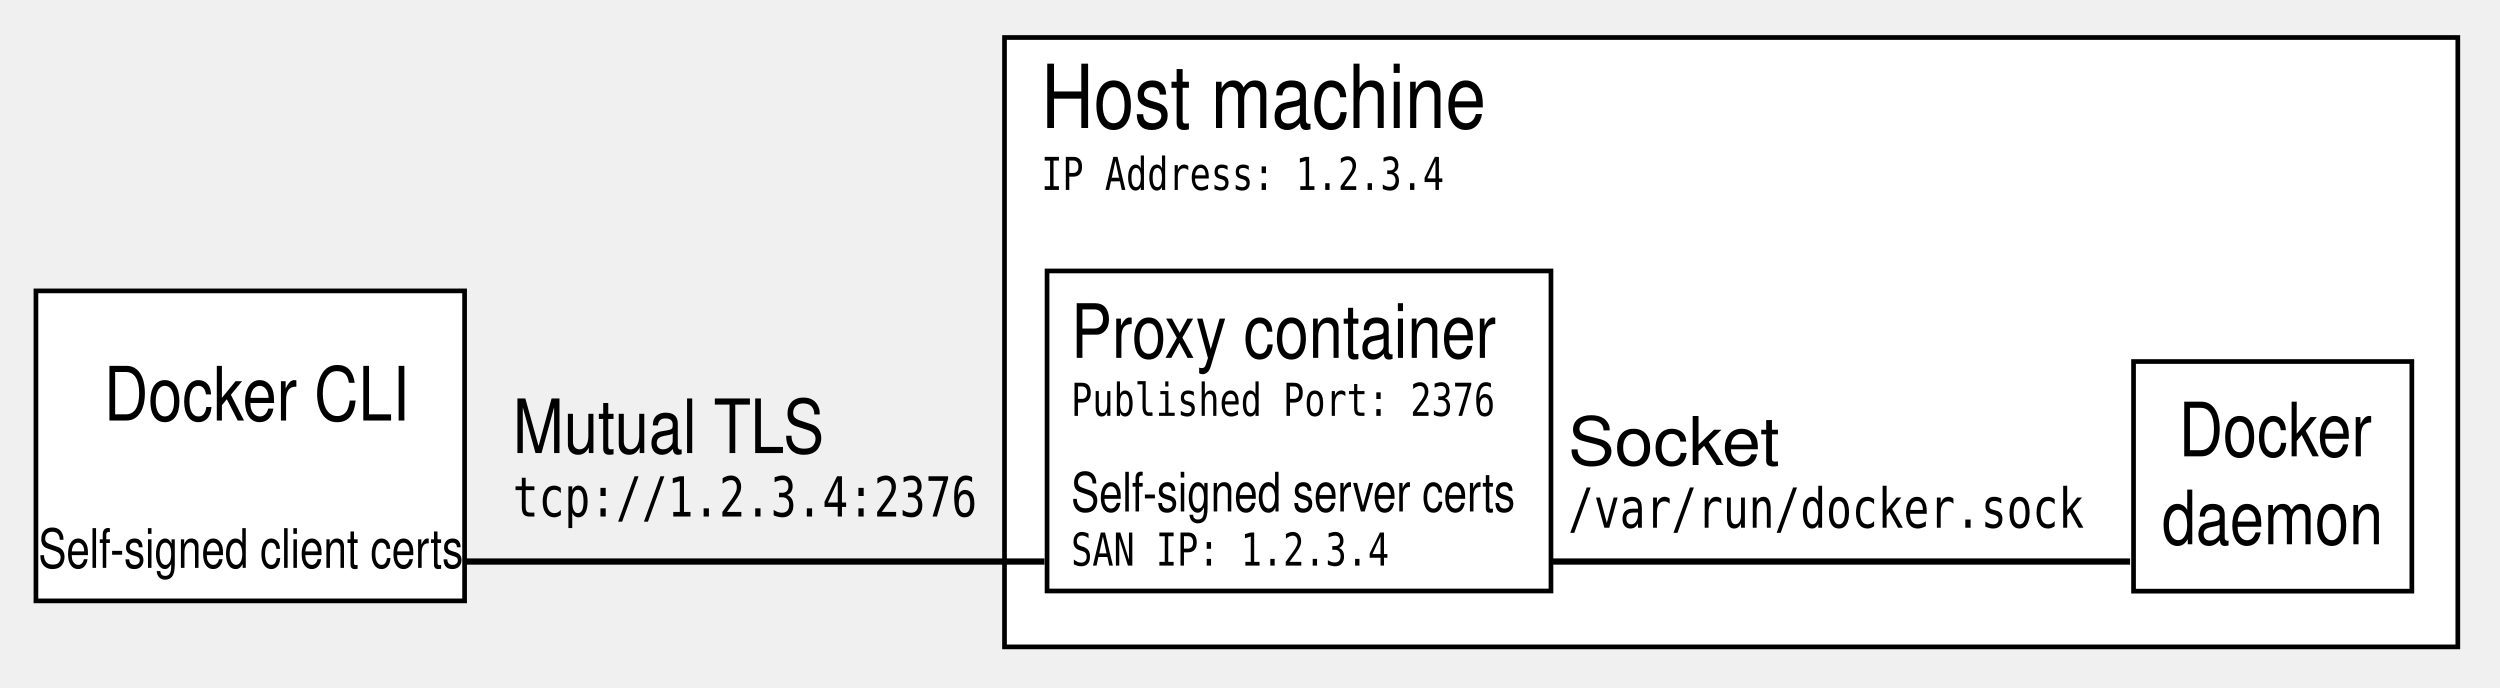
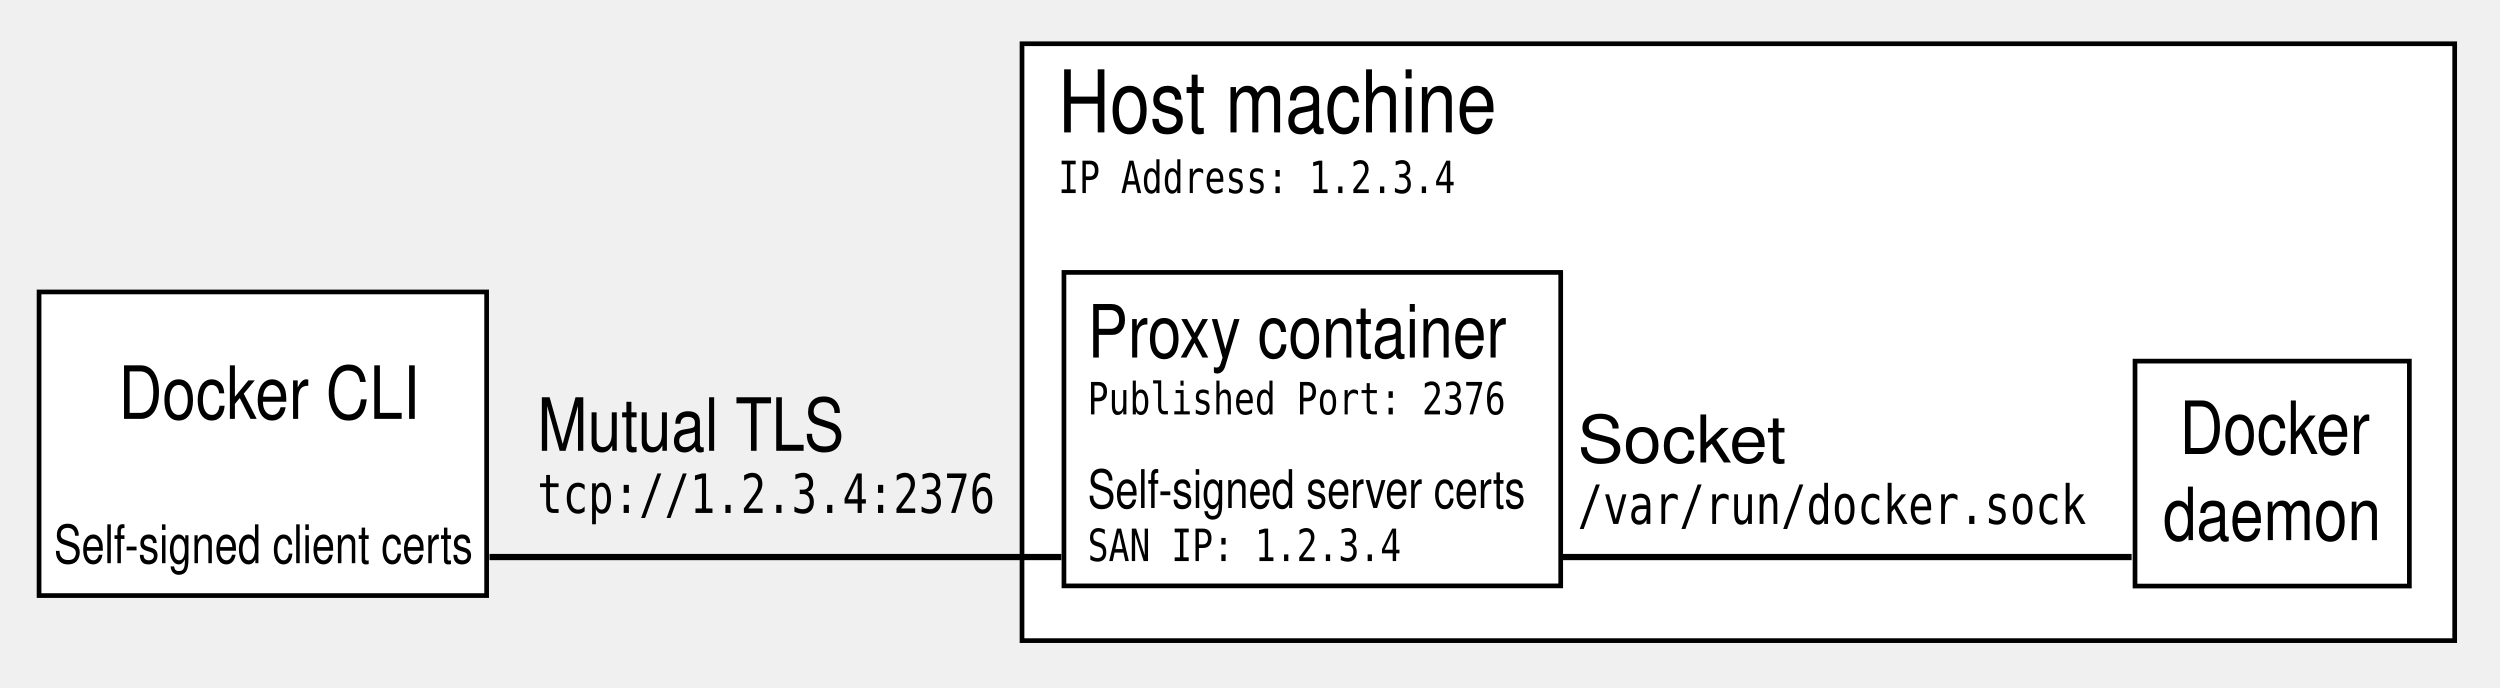
<svg xmlns="http://www.w3.org/2000/svg" width="800" height="220">
  <g>
-     <rect stroke="#000" id="svg_4" height="195" width="465.057" y="12" x="321.443" stroke-width="1.5" fill="#fff" />
-     <rect stroke="#000" id="svg_5" height="102.412" width="161.254" y="86.704" x="335.056" stroke-width="1.5" fill="#fff" />
-     <rect id="svg_3" height="99.196" width="137.171" y="93.085" x="11.5" stroke-width="1.5" fill="#fff" stroke="#000" />
-     <rect id="svg_1" height="73.488" width="89.055" y="115.686" x="682.734" stroke-width="1.5" fill="#fff" stroke="#000" />
-     <line id="svg_12" y2="179.692" x2="334.229" y1="179.692" x1="148.609" stroke-linecap="null" stroke-linejoin="null" stroke-dasharray="null" stroke-width="2" fill="none" stroke="#000" />
-     <text id="svg_18" fill="#000000" stroke-width="0" x="523.716" y="181.952" font-size="24" font-family="Monospace" text-anchor="start" xml:space="preserve" transform="matrix(0.5713169,0,0,0.7370406,202.5906,34.76994) " stroke="#000">/var/run/docker.sock</text>
-     <text id="svg_20" fill="#000000" stroke-width="0" x="567.703" y="210.588" font-size="24" font-family="Monospace" text-anchor="start" xml:space="preserve" transform="matrix(0.5713169,0,0,0.7370406,-160.2389,10.07966) " stroke="#000">tcp://1.2.3.4:2376</text>
-     <text id="svg_23" fill="#000000" stroke-width="0" x="5.407" y="99.553" font-size="24" font-family="Helvetica, Arial, sans-serif" text-anchor="start" xml:space="preserve" transform="matrix(0.5627806,0,0,0.7260282,9.220518,109.4283) " stroke="#000">Self-signed client certs</text>
-     <text id="svg_25" fill="#000000" stroke-width="0" x="592.651" y="74.723" font-size="24" font-family="Helvetica, Arial, sans-serif" text-anchor="start" xml:space="preserve" transform="matrix(0.5627806,0,0,0.7260282,9.220518,109.4283) " stroke="#000">Self-signed server certs</text>
-     <text id="svg_27" fill="#000000" stroke-width="0" x="527.849" y="139.772" font-size="24" font-family="Monospace" text-anchor="start" xml:space="preserve" transform="matrix(0.4695017,0,0,0.6056916,94.92859,96.341) " stroke="#000">SAN IP: 1.2.3.4</text>
-     <text id="svg_29" fill="#000000" stroke-width="0" x="507.482" y="-58.7" font-size="24" font-family="Monospace" text-anchor="start" xml:space="preserve" transform="matrix(0.4695017,0,0,0.6056916,94.92859,96.341) " stroke="#000">IP Address: 1.2.3.4</text>
-     <text id="svg_30" fill="#000000" stroke-width="0" x="527.857" y="60.666" font-size="24" font-family="Monospace" text-anchor="start" xml:space="preserve" transform="matrix(0.4695017,0,0,0.6056916,94.92859,96.341) " stroke="#000">Published Port: 2376</text>
-     <line y2="179.692" x2="681.627" y1="179.692" x1="496.007" stroke-linecap="null" stroke-linejoin="null" stroke-dasharray="null" stroke-width="2" fill="none" id="svg_7" stroke="#000" />
-     <text stroke="#000" id="svg_28" fill="#000000" stroke-width="0" x="335.771" y="32.911" font-size="24" font-family="Helvetica, Arial, sans-serif" text-anchor="start" xml:space="preserve" transform="matrix(0.9705053,0,0,1.176769,7.326083,2.232045) ">Host machine</text>
-     <text stroke="#000" fill="#000000" stroke-width="0" x="31.171" y="86.1" id="svg_9" font-size="24" font-family="Helvetica, Arial, sans-serif" text-anchor="start" xml:space="preserve" transform="matrix(0.8172264,0,0,0.9993669,7.796468,48.5133) ">Docker CLI</text>
-     <text stroke="#000" id="svg_6" fill="#000000" stroke-width="0" x="837.012" y="125.734" font-size="24" font-family="Helvetica, Arial, sans-serif" text-anchor="start" xml:space="preserve" transform="matrix(0.8172264,0,0,0.9993669,7.796468,48.5133) ">daemon</text>
-     <text stroke="#000" id="svg_8" fill="#000000" stroke-width="0" x="843.596" y="97.575" font-size="24" font-family="Helvetica, Arial, sans-serif" text-anchor="start" xml:space="preserve" transform="matrix(0.8172264,0,0,0.9993669,7.796468,48.5133) ">Docker</text>
-     <text stroke="#000" id="svg_17" fill="#000000" stroke-width="0" x="551.759" y="114.924" font-size="24" font-family="Helvetica, Arial, sans-serif" text-anchor="start" xml:space="preserve" transform="matrix(0.9301801,0,0,0.8961895,-11.43912,45.79986) ">Socket</text>
-     <text stroke="#000" id="svg_19" fill="#000000" stroke-width="0" x="191.27" y="96.536" font-size="24" font-family="Helvetica, Arial, sans-serif" text-anchor="start" xml:space="preserve" transform="matrix(0.8172264,0,0,0.9993669,7.796468,48.5133) ">Mutual TLS</text>
-     <text stroke="#000" id="svg_21" fill="#000000" stroke-width="0" x="409.879" y="66.046" font-size="24" font-family="Helvetica, Arial, sans-serif" text-anchor="start" xml:space="preserve" transform="matrix(0.8172264,0,0,0.9993669,7.796468,48.5133) ">Proxy container</text>
+     <rect stroke="#000" fill="#fff" stroke-width="1.5" x="327.044" y="14" width="458.456" height="191" id="svg_4" />
+     <rect stroke="#000" fill="#fff" stroke-width="1.5" x="340.463" y="87.171" width="158.966" height="100.311" id="svg_5" />
+     <rect stroke="#000" fill="#fff" stroke-width="1.5" x="12.5" y="93.422" width="143.224" height="97.161" id="svg_3" />
+     <rect stroke="#000" fill="#fff" stroke-width="1.5" x="683.206" y="115.559" width="87.791" height="71.98" id="svg_1" />
+     <line stroke="#000" fill="none" stroke-width="2" stroke-dasharray="null" stroke-linejoin="null" stroke-linecap="null" x1="156.663" y1="178.252" x2="339.648" y2="178.252" id="svg_12" />
+     <text stroke="#000" transform="matrix(0.5632079,0,0,0.7219218,199.8783,38.30287) " xml:space="preserve" text-anchor="start" font-family="Monospace" font-size="24" y="179.182" x="541.472" stroke-width="0" fill="#000000" id="svg_18">/var/run/docker.sock</text>
+     <text stroke="#000" transform="matrix(0.5632079,0,0,0.7219218,-157.8013,14.11905) " xml:space="preserve" text-anchor="start" font-family="Monospace" font-size="24" y="207.817" x="585.459" stroke-width="0" fill="#000000" id="svg_20">tcp://1.2.3.4:2376</text>
+     <text stroke="#000" transform="matrix(0.5547928,0,0,0.7111354,9.252872,111.4298) " xml:space="preserve" text-anchor="start" font-family="Helvetica, Arial, sans-serif" font-size="24" y="96.741" x="14.419" stroke-width="0" fill="#000000" id="svg_23">Self-signed client certs</text>
+     <text stroke="#000" transform="matrix(0.5547928,0,0,0.7111354,9.252872,111.4298) " xml:space="preserve" text-anchor="start" font-family="Helvetica, Arial, sans-serif" font-size="24" y="71.91" x="610.675" stroke-width="0" fill="#000000" id="svg_25">Self-signed server certs</text>
+     <text stroke="#000" transform="matrix(0.4628378,0,0,0.5932672,103.7444,96.61093) " xml:space="preserve" text-anchor="start" font-family="Monospace" font-size="24" y="139.772" x="527.849" stroke-width="0" fill="#000000" id="svg_27">SAN IP: 1.2.3.4</text>
+     <text stroke="#000" transform="matrix(0.4628378,0,0,0.5932672,103.7444,96.61093) " xml:space="preserve" text-anchor="start" font-family="Monospace" font-size="24" y="-58.7" x="507.482" stroke-width="0" fill="#000000" id="svg_29">IP Address: 1.2.3.4</text>
+     <text stroke="#000" transform="matrix(0.4628378,0,0,0.5932672,103.7444,96.61093) " xml:space="preserve" text-anchor="start" font-family="Monospace" font-size="24" y="60.666" x="527.857" stroke-width="0" fill="#000000" id="svg_30">Published Port: 2376</text>
+     <line stroke="#000" id="svg_7" fill="none" stroke-width="2" stroke-dasharray="null" stroke-linejoin="null" stroke-linecap="null" x1="499.13" y1="178.252" x2="682.115" y2="178.252" />
+     <text stroke="#000" transform="matrix(0.9567304,0,0,1.152631,17.38533,4.432413) " xml:space="preserve" text-anchor="start" font-family="Helvetica, Arial, sans-serif" font-size="24" y="32.911" x="335.771" stroke-width="0" fill="#000000" id="svg_28">Host machine</text>
+     <text stroke="#000" transform="matrix(0.805627,0,0,0.9788671,7.849035,51.76431) " xml:space="preserve" text-anchor="start" font-family="Helvetica, Arial, sans-serif" font-size="24" id="svg_9" y="84.057" x="37.377" stroke-width="0" fill="#000000">Docker CLI</text>
+     <text stroke="#000" transform="matrix(0.805627,0,0,0.9788671,7.849035,51.76431) " xml:space="preserve" text-anchor="start" font-family="Helvetica, Arial, sans-serif" font-size="24" y="123.691" x="849.424" stroke-width="0" fill="#000000" id="svg_6">daemon</text>
+     <text stroke="#000" transform="matrix(0.805627,0,0,0.9788671,7.849035,51.76431) " xml:space="preserve" text-anchor="start" font-family="Helvetica, Arial, sans-serif" font-size="24" y="95.532" x="856.008" stroke-width="0" fill="#000000" id="svg_8">Docker</text>
+     <text stroke="#000" transform="matrix(0.9169776,0,0,0.8778061,-1.113537,47.10653) " xml:space="preserve" text-anchor="start" font-family="Helvetica, Arial, sans-serif" font-size="24" y="114.924" x="551.759" stroke-width="0" fill="#000000" id="svg_17">Socket</text>
+     <text stroke="#000" transform="matrix(0.805627,0,0,0.9788671,7.849035,51.76431) " xml:space="preserve" text-anchor="start" font-family="Helvetica, Arial, sans-serif" font-size="24" y="94.493" x="203.683" stroke-width="0" fill="#000000" id="svg_19">Mutual TLS</text>
+     <text stroke="#000" transform="matrix(0.805627,0,0,0.9788671,7.849035,51.76431) " xml:space="preserve" text-anchor="start" font-family="Helvetica, Arial, sans-serif" font-size="24" y="64.003" x="422.291" stroke-width="0" fill="#000000" id="svg_21">Proxy container</text>
  </g>
</svg>
